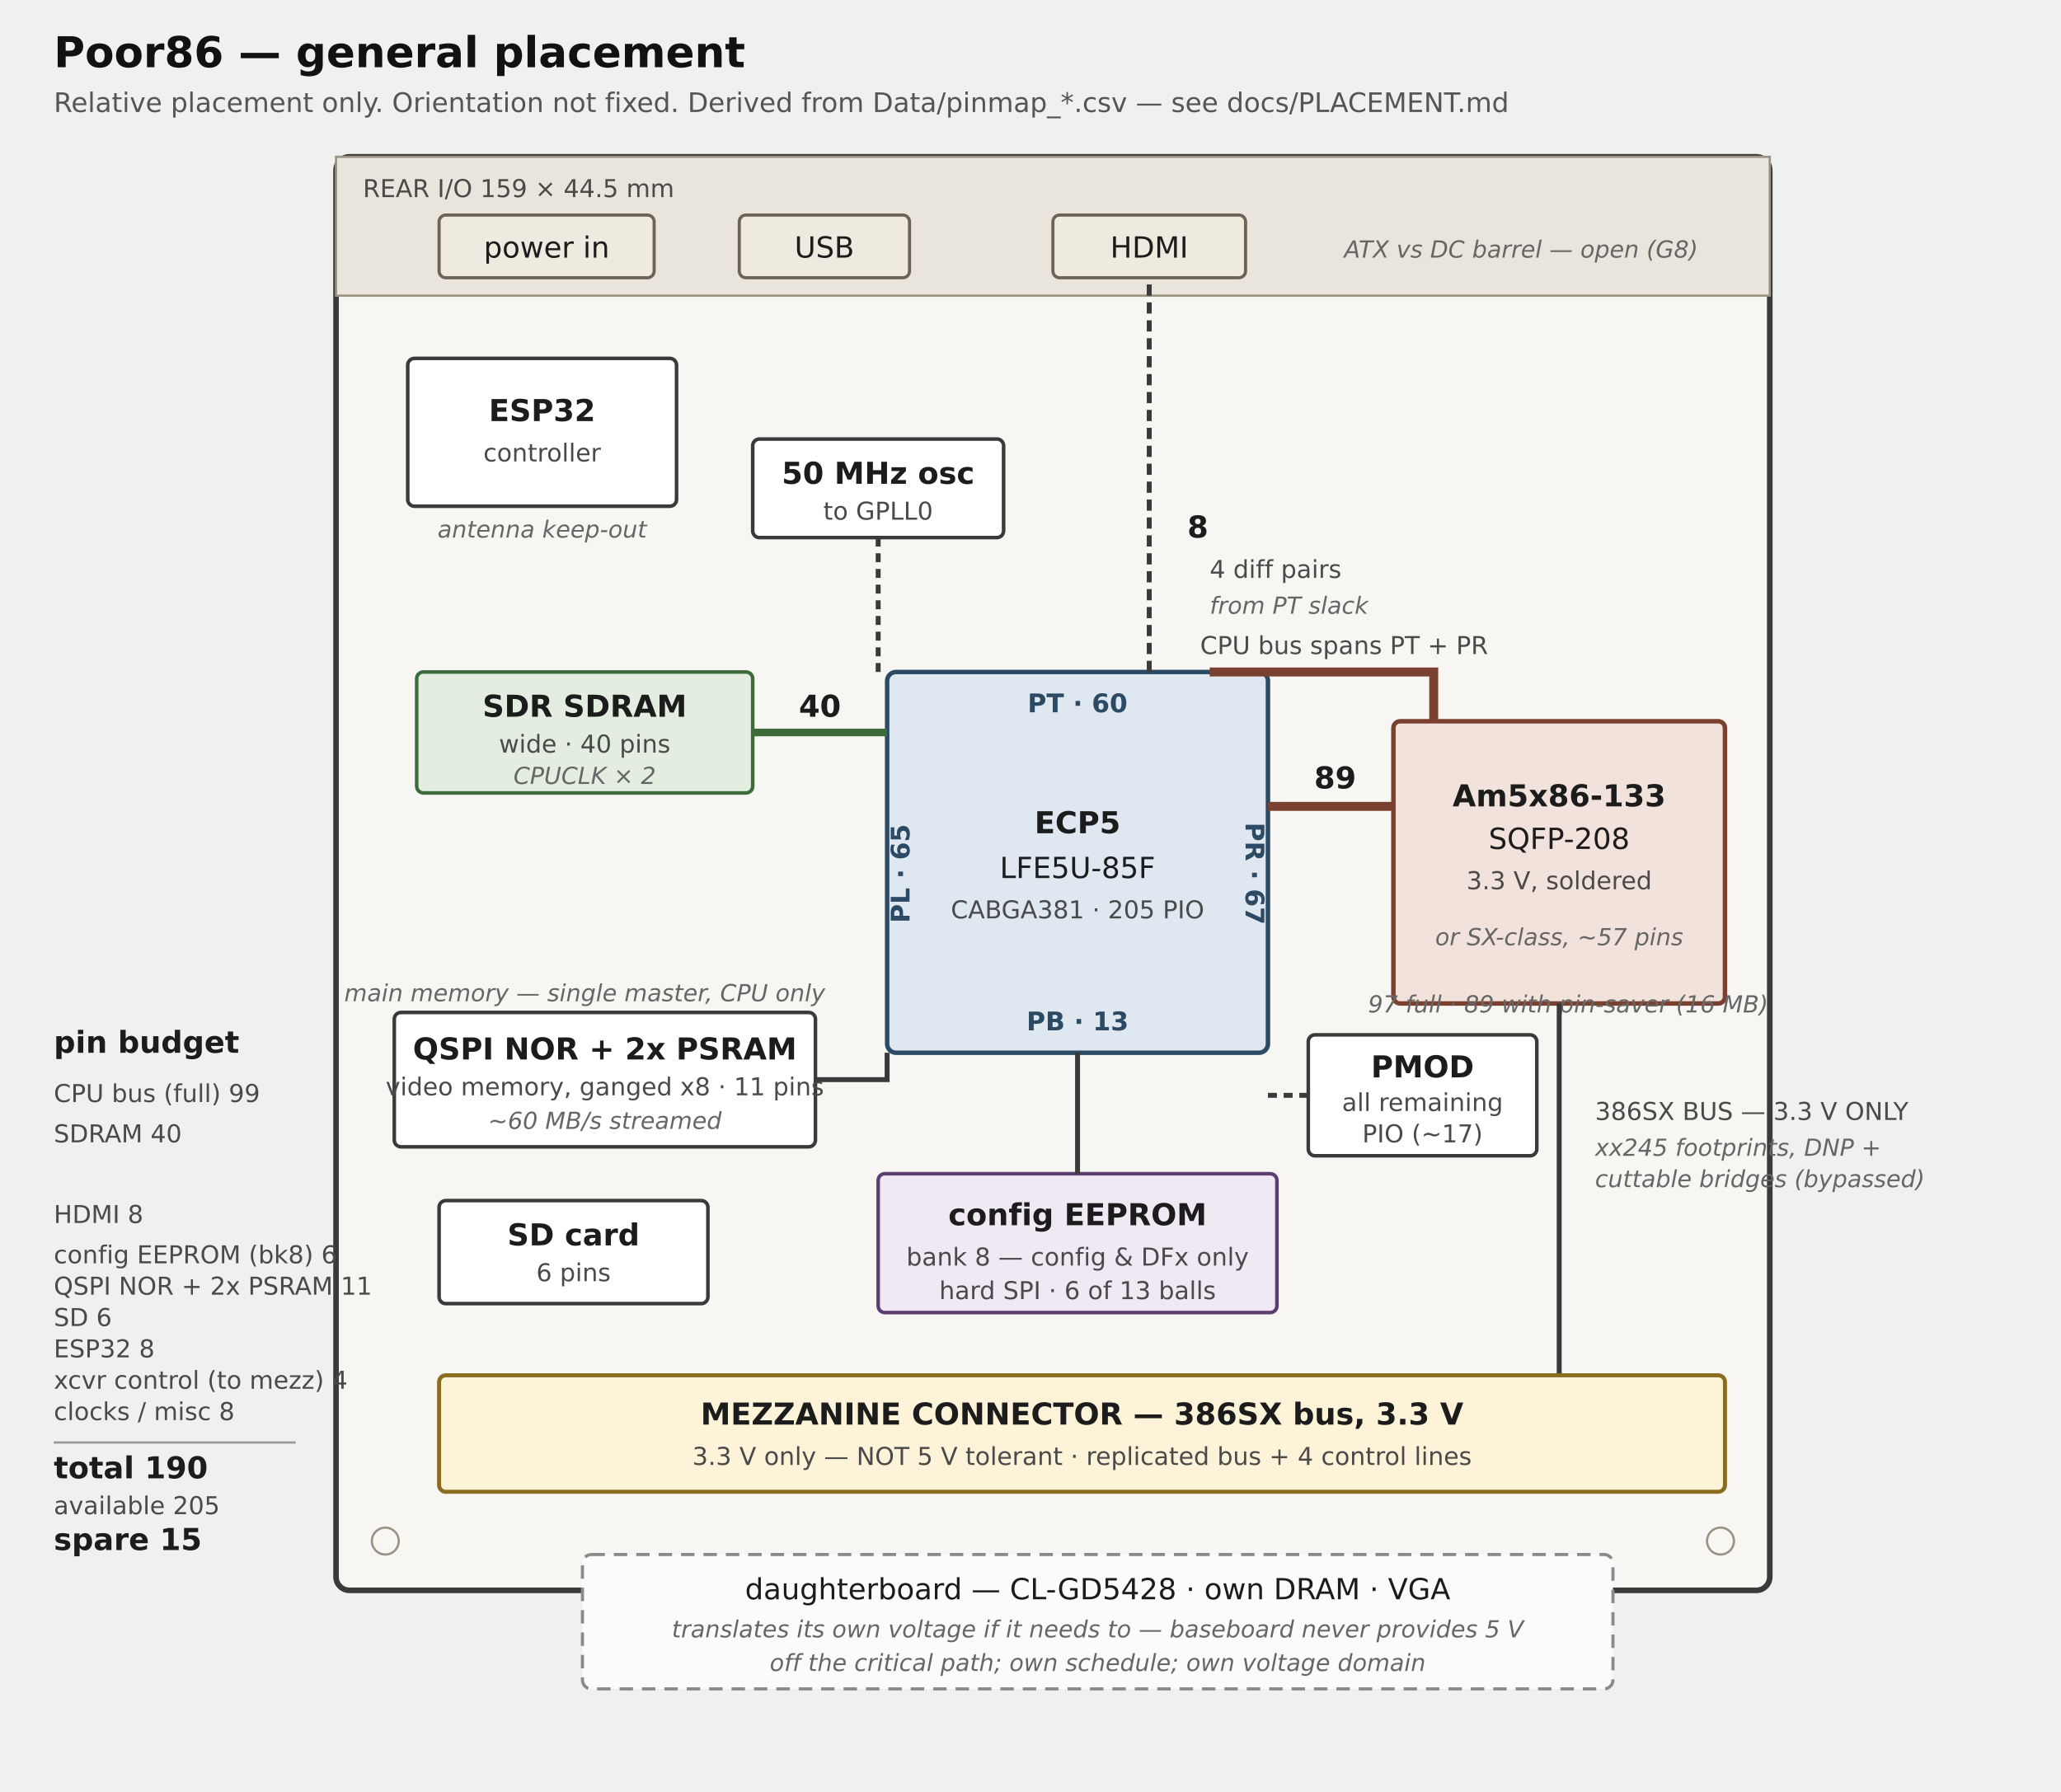
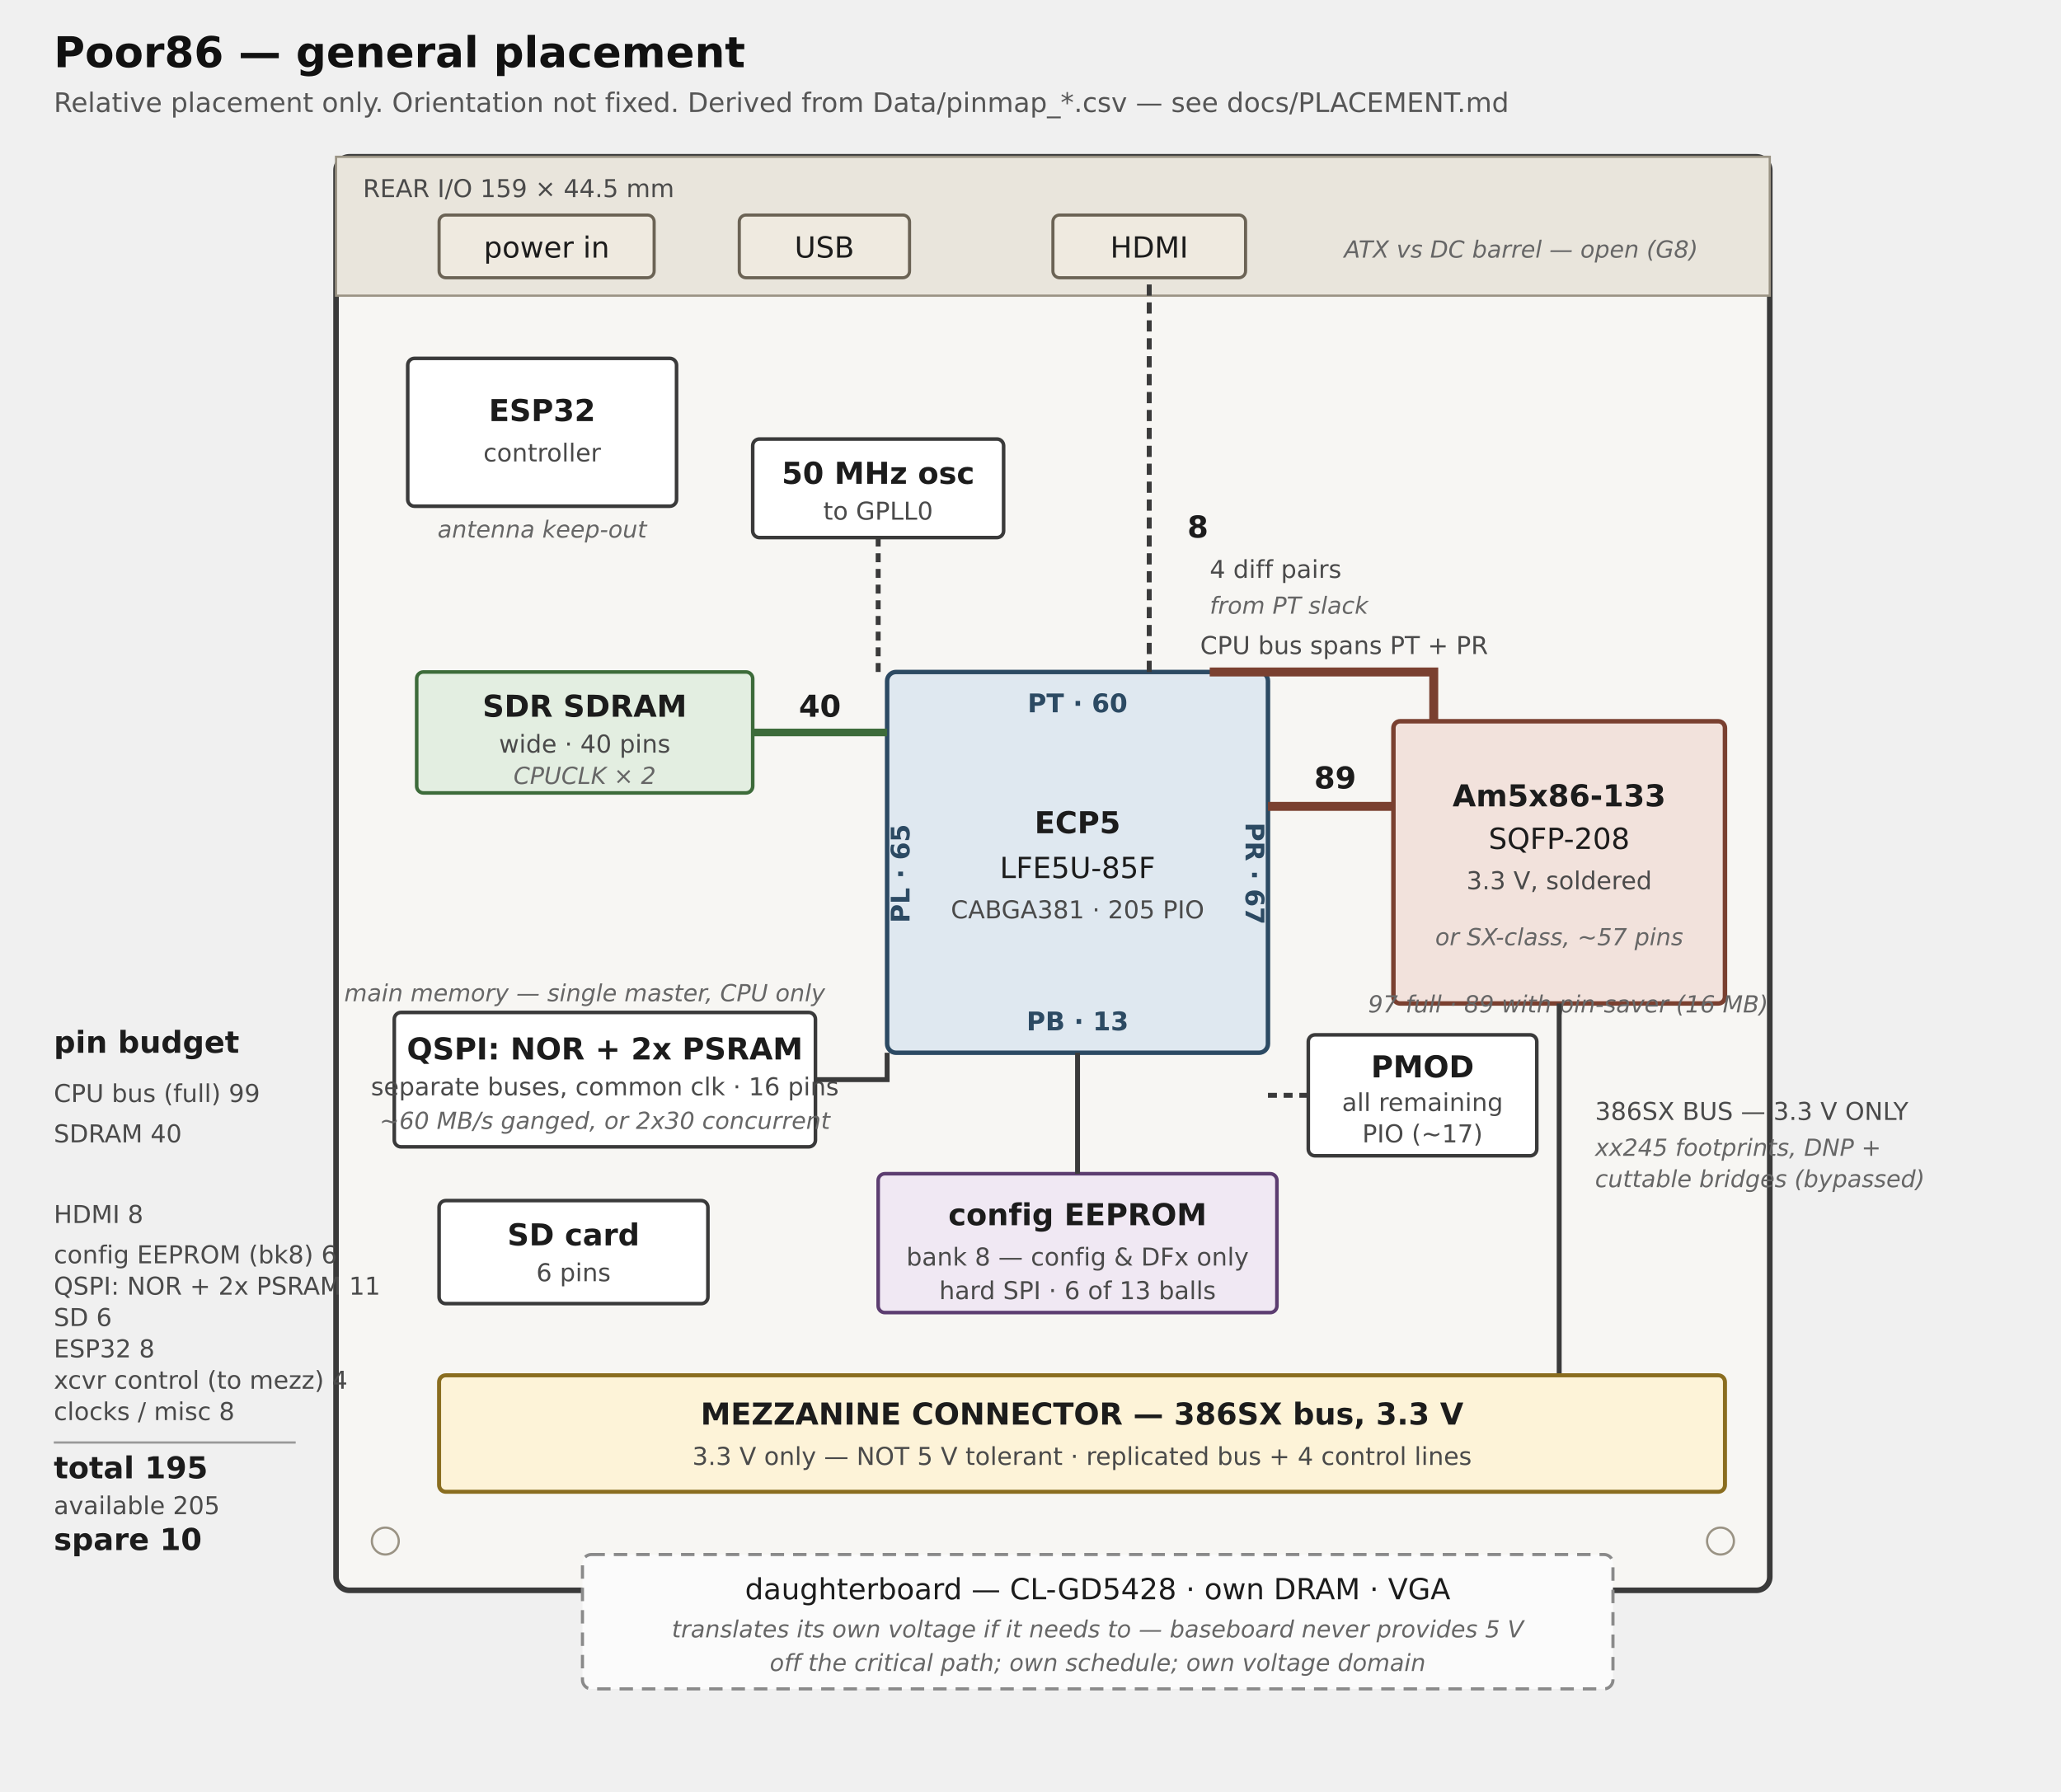
<svg xmlns="http://www.w3.org/2000/svg" viewBox="0 0 920 800" width="920" height="800" font-family="DejaVu Sans, Helvetica, Arial, sans-serif">
  <style>
    .board  { fill:#f7f6f3; stroke:#3a3a3a; stroke-width:2.5; }
    .rear   { fill:#e9e5dc; stroke:#9a9384; stroke-width:1; }
    .part   { fill:#ffffff; stroke:#3a3a3a; stroke-width:1.6; }
    .fpga   { fill:#dfe8f0; stroke:#2c4a63; stroke-width:2; }
    .cpu    { fill:#f2e2dc; stroke:#7a4030; stroke-width:2; }
    .mem    { fill:#e3eee1; stroke:#3d6b3a; stroke-width:1.6; }
    .cfg    { fill:#f0e8f3; stroke:#5c3d70; stroke-width:1.6; }
    .conn   { fill:#efeae0; stroke:#6b6355; stroke-width:1.4; }
    .mezz   { fill:#fdf3d8; stroke:#8a6d1f; stroke-width:1.8; }
    .daugh  { fill:#fbfbfb; stroke:#8a8a8a; stroke-width:1.4; stroke-dasharray:6 4; }
    .t      { font-size:13px; fill:#1c1c1c; }
    .tb     { font-size:13.5px; fill:#1c1c1c; font-weight:bold; }
    .ts     { font-size:11px; fill:#4a4a4a; }
    .tt     { font-size:10.5px; fill:#666; font-style:italic; }
    .edge   { font-size:11.5px; fill:#2c4a63; font-weight:bold; }
    .bus    { stroke:#3a3a3a; stroke-width:2.2; fill:none; }
    .busw   { stroke:#7a4030; stroke-width:4; fill:none; }
    .busm   { stroke:#3d6b3a; stroke-width:3.4; fill:none; }
    .title  { font-size:19px; fill:#111; font-weight:bold; }
    .sub    { font-size:12px; fill:#555; }
  </style>
  <text class="title" x="24" y="30">Poor86 — general placement</text>
  <text class="sub" x="24" y="50">Relative placement only. Orientation not fixed. Derived from Data/pinmap_*.csv — see docs/PLACEMENT.md</text>
  <rect class="board" x="150" y="70" width="640" height="640" rx="6" />
  <text class="ts" x="470" y="730" text-anchor="middle">mini-ITX — 170 × 170 mm</text>
  <circle cx="172" cy="92" r="6" fill="none" stroke="#9a9384" />
  <circle cx="768" cy="92" r="6" fill="none" stroke="#9a9384" />
  <circle cx="172" cy="688" r="6" fill="none" stroke="#9a9384" />
  <circle cx="768" cy="688" r="6" fill="none" stroke="#9a9384" />
  <rect class="rear" x="150" y="70" width="640" height="62" />
  <text class="ts" x="162" y="88">REAR I/O  159 × 44.5 mm</text>
  <rect class="conn" x="196" y="96" width="96" height="28" rx="3" />
  <text class="t" x="244" y="115" text-anchor="middle">power in</text>
  <rect class="conn" x="330" y="96" width="76" height="28" rx="3" />
  <text class="t" x="368" y="115" text-anchor="middle">USB</text>
  <rect class="conn" x="470" y="96" width="86" height="28" rx="3" />
  <text class="t" x="513" y="115" text-anchor="middle">HDMI</text>
  <text class="tt" x="600" y="115">ATX vs DC barrel — open (G8)</text>
  <rect class="part" x="182" y="160" width="120" height="66" rx="3" />
  <text class="tb" x="242" y="188" text-anchor="middle">ESP32</text>
  <text class="ts" x="242" y="206" text-anchor="middle">controller</text>
  <text class="tt" x="242" y="240" text-anchor="middle">antenna keep-out</text>
  <rect class="fpga" x="396" y="300" width="170" height="170" rx="4" />
  <text class="tb" x="481" y="372" text-anchor="middle">ECP5</text>
  <text class="t" x="481" y="392" text-anchor="middle">LFE5U-85F</text>
  <text class="ts" x="481" y="410" text-anchor="middle">CABGA381 · 205 PIO</text>
  <text class="edge" x="481" y="318" text-anchor="middle">PT · 60</text>
  <text class="edge" x="481" y="460" text-anchor="middle">PB · 13</text>
  <text class="edge" x="406" y="390" transform="rotate(-90 406 390)" text-anchor="middle">PL · 65</text>
  <text class="edge" x="556" y="390" transform="rotate(90 556 390)" text-anchor="middle">PR · 67</text>
  <rect class="cpu" x="622" y="322" width="148" height="126" rx="3" />
  <text class="tb" x="696" y="360" text-anchor="middle">Am5x86-133</text>
  <text class="t" x="696" y="379" text-anchor="middle">SQFP-208</text>
  <text class="ts" x="696" y="397" text-anchor="middle">3.3 V, soldered</text>
  <text class="tt" x="696" y="422" text-anchor="middle">or SX-class, ~57 pins</text>
  <path class="busw" d="M622 360 H566" />
  <path class="busw" d="M640 322 V300 H540" />
  <text class="tb" x="596" y="352" text-anchor="middle" fill="#7a4030">89</text>
  <text class="ts" x="600" y="292" text-anchor="middle">CPU bus spans PT + PR</text>
  <text class="tt" x="700" y="452" text-anchor="middle">97 full · 89 with pin-saver (16 MB)</text>
  <rect class="mem" x="186" y="300" width="150" height="54" rx="3" />
  <text class="tb" x="261" y="320" text-anchor="middle">SDR SDRAM</text>
  <text class="ts" x="261" y="336" text-anchor="middle">wide · 40 pins</text>
  <text class="tt" x="261" y="350" text-anchor="middle">CPUCLK × 2</text>
  <path class="busm" d="M336 327 H396" />
  <text class="tb" x="366" y="320" text-anchor="middle" fill="#3d6b3a">40</text>
  <text class="tt" x="261" y="447" text-anchor="middle">main memory — single master, CPU only</text>
  <rect class="cfg" x="392" y="524" width="178" height="62" rx="3" />
  <text class="tb" x="481" y="547" text-anchor="middle">config EEPROM</text>
  <text class="ts" x="481" y="565" text-anchor="middle">bank 8 — config &amp; DFx only</text>
  <text class="ts" x="481" y="580" text-anchor="middle">hard SPI · 6 of 13 balls</text>
  <path class="bus" d="M481 470 V524" />
  <path class="bus" d="M513 300 V124" stroke-dasharray="5 3" />
  <text class="tb" x="530" y="240" fill="#2c4a63">8</text>
  <text class="ts" x="540" y="258">4 diff pairs</text>
  <text class="tt" x="540" y="274">from PT slack</text>
  <rect class="part" x="336" y="196" width="112" height="44" rx="3" />
  <text class="tb" x="392" y="216" text-anchor="middle">50 MHz osc</text>
  <text class="ts" x="392" y="232" text-anchor="middle">to GPLL0</text>
  <path class="bus" d="M392 240 V300" stroke-dasharray="4 3" />
  <rect class="part" x="584" y="462" width="102" height="54" rx="3" />
  <text class="tb" x="635" y="481" text-anchor="middle">PMOD</text>
  <text class="ts" x="635" y="496" text-anchor="middle">all remaining</text>
  <text class="ts" x="635" y="510" text-anchor="middle">PIO (~17)</text>
  <path class="bus" d="M584 489 H566" stroke-dasharray="4 3" />
  <rect class="part" x="176" y="452" width="188" height="60" rx="3" />
-   <text class="tb" x="270" y="473" text-anchor="middle">QSPI NOR + 2x PSRAM</text>
-   <text class="ts" x="270" y="489" text-anchor="middle">video memory, ganged x8 · 11 pins</text>
-   <text class="tt" x="270" y="504" text-anchor="middle">~60 MB/s streamed</text>
+   <text class="tb" x="270" y="473" text-anchor="middle">QSPI: NOR + 2x PSRAM</text>
+   <text class="ts" x="270" y="489" text-anchor="middle">separate buses, common clk · 16 pins</text>
+   <text class="tt" x="270" y="504" text-anchor="middle">~60 MB/s ganged, or 2x30 concurrent</text>
  <path class="bus" d="M364 482 H396 V470" />
  <rect class="part" x="196" y="536" width="120" height="46" rx="3" />
  <text class="tb" x="256" y="556" text-anchor="middle">SD card</text>
  <text class="ts" x="256" y="572" text-anchor="middle">6 pins</text>
  <path class="bus" d="M696 448 V614" />
  <text class="ts" x="712" y="500">386SX BUS — 3.3 V ONLY</text>
  <text class="tt" x="712" y="516">xx245 footprints, DNP +</text>
  <text class="tt" x="712" y="530">cuttable bridges (bypassed)</text>
  <rect class="mezz" x="196" y="614" width="574" height="52" rx="3" />
  <text class="tb" x="483" y="636" text-anchor="middle">MEZZANINE CONNECTOR — 386SX bus, 3.3 V</text>
  <text class="ts" x="483" y="654" text-anchor="middle">3.3 V only — NOT 5 V tolerant · replicated bus + 4 control lines</text>
  <rect class="daugh" x="260" y="694" width="460" height="60" rx="4" />
  <text class="t" x="490" y="714" text-anchor="middle">daughterboard — CL-GD5428 · own DRAM · VGA</text>
  <text class="tt" x="490" y="731" text-anchor="middle">translates its own voltage if it needs to — baseboard never provides 5 V</text>
  <text class="tt" x="490" y="746" text-anchor="middle">off the critical path; own schedule; own voltage domain</text>
  <text class="tb" x="24" y="470">pin budget</text>
  <text class="ts" x="24" y="492">CPU bus (full)        99</text>
  <text class="ts" x="24" y="510">SDRAM                 40</text>
  <text class="ts" x="24" y="546">HDMI                   8</text>
  <text class="ts" x="24" y="564">config EEPROM (bk8)    6
</text>
-   <text class="ts" x="24" y="578">QSPI NOR + 2x PSRAM   11</text>
+   <text class="ts" x="24" y="578">QSPI: NOR + 2x PSRAM   11</text>
  <text class="ts" x="24" y="592">SD                     6</text>
  <text class="ts" x="24" y="606">ESP32                  8</text>
  <text class="ts" x="24" y="620">xcvr control (to mezz)  4</text>
  <text class="ts" x="24" y="634">clocks / misc          8</text>
  <line x1="24" y1="644" x2="132" y2="644" stroke="#999" />
-   <text class="tb" x="24" y="660">total            190</text>
+   <text class="tb" x="24" y="660">total            195</text>
  <text class="ts" x="24" y="676">available        205</text>
-   <text class="tb" x="24" y="692">spare             15</text>
+   <text class="tb" x="24" y="692">spare             10</text>
</svg>
